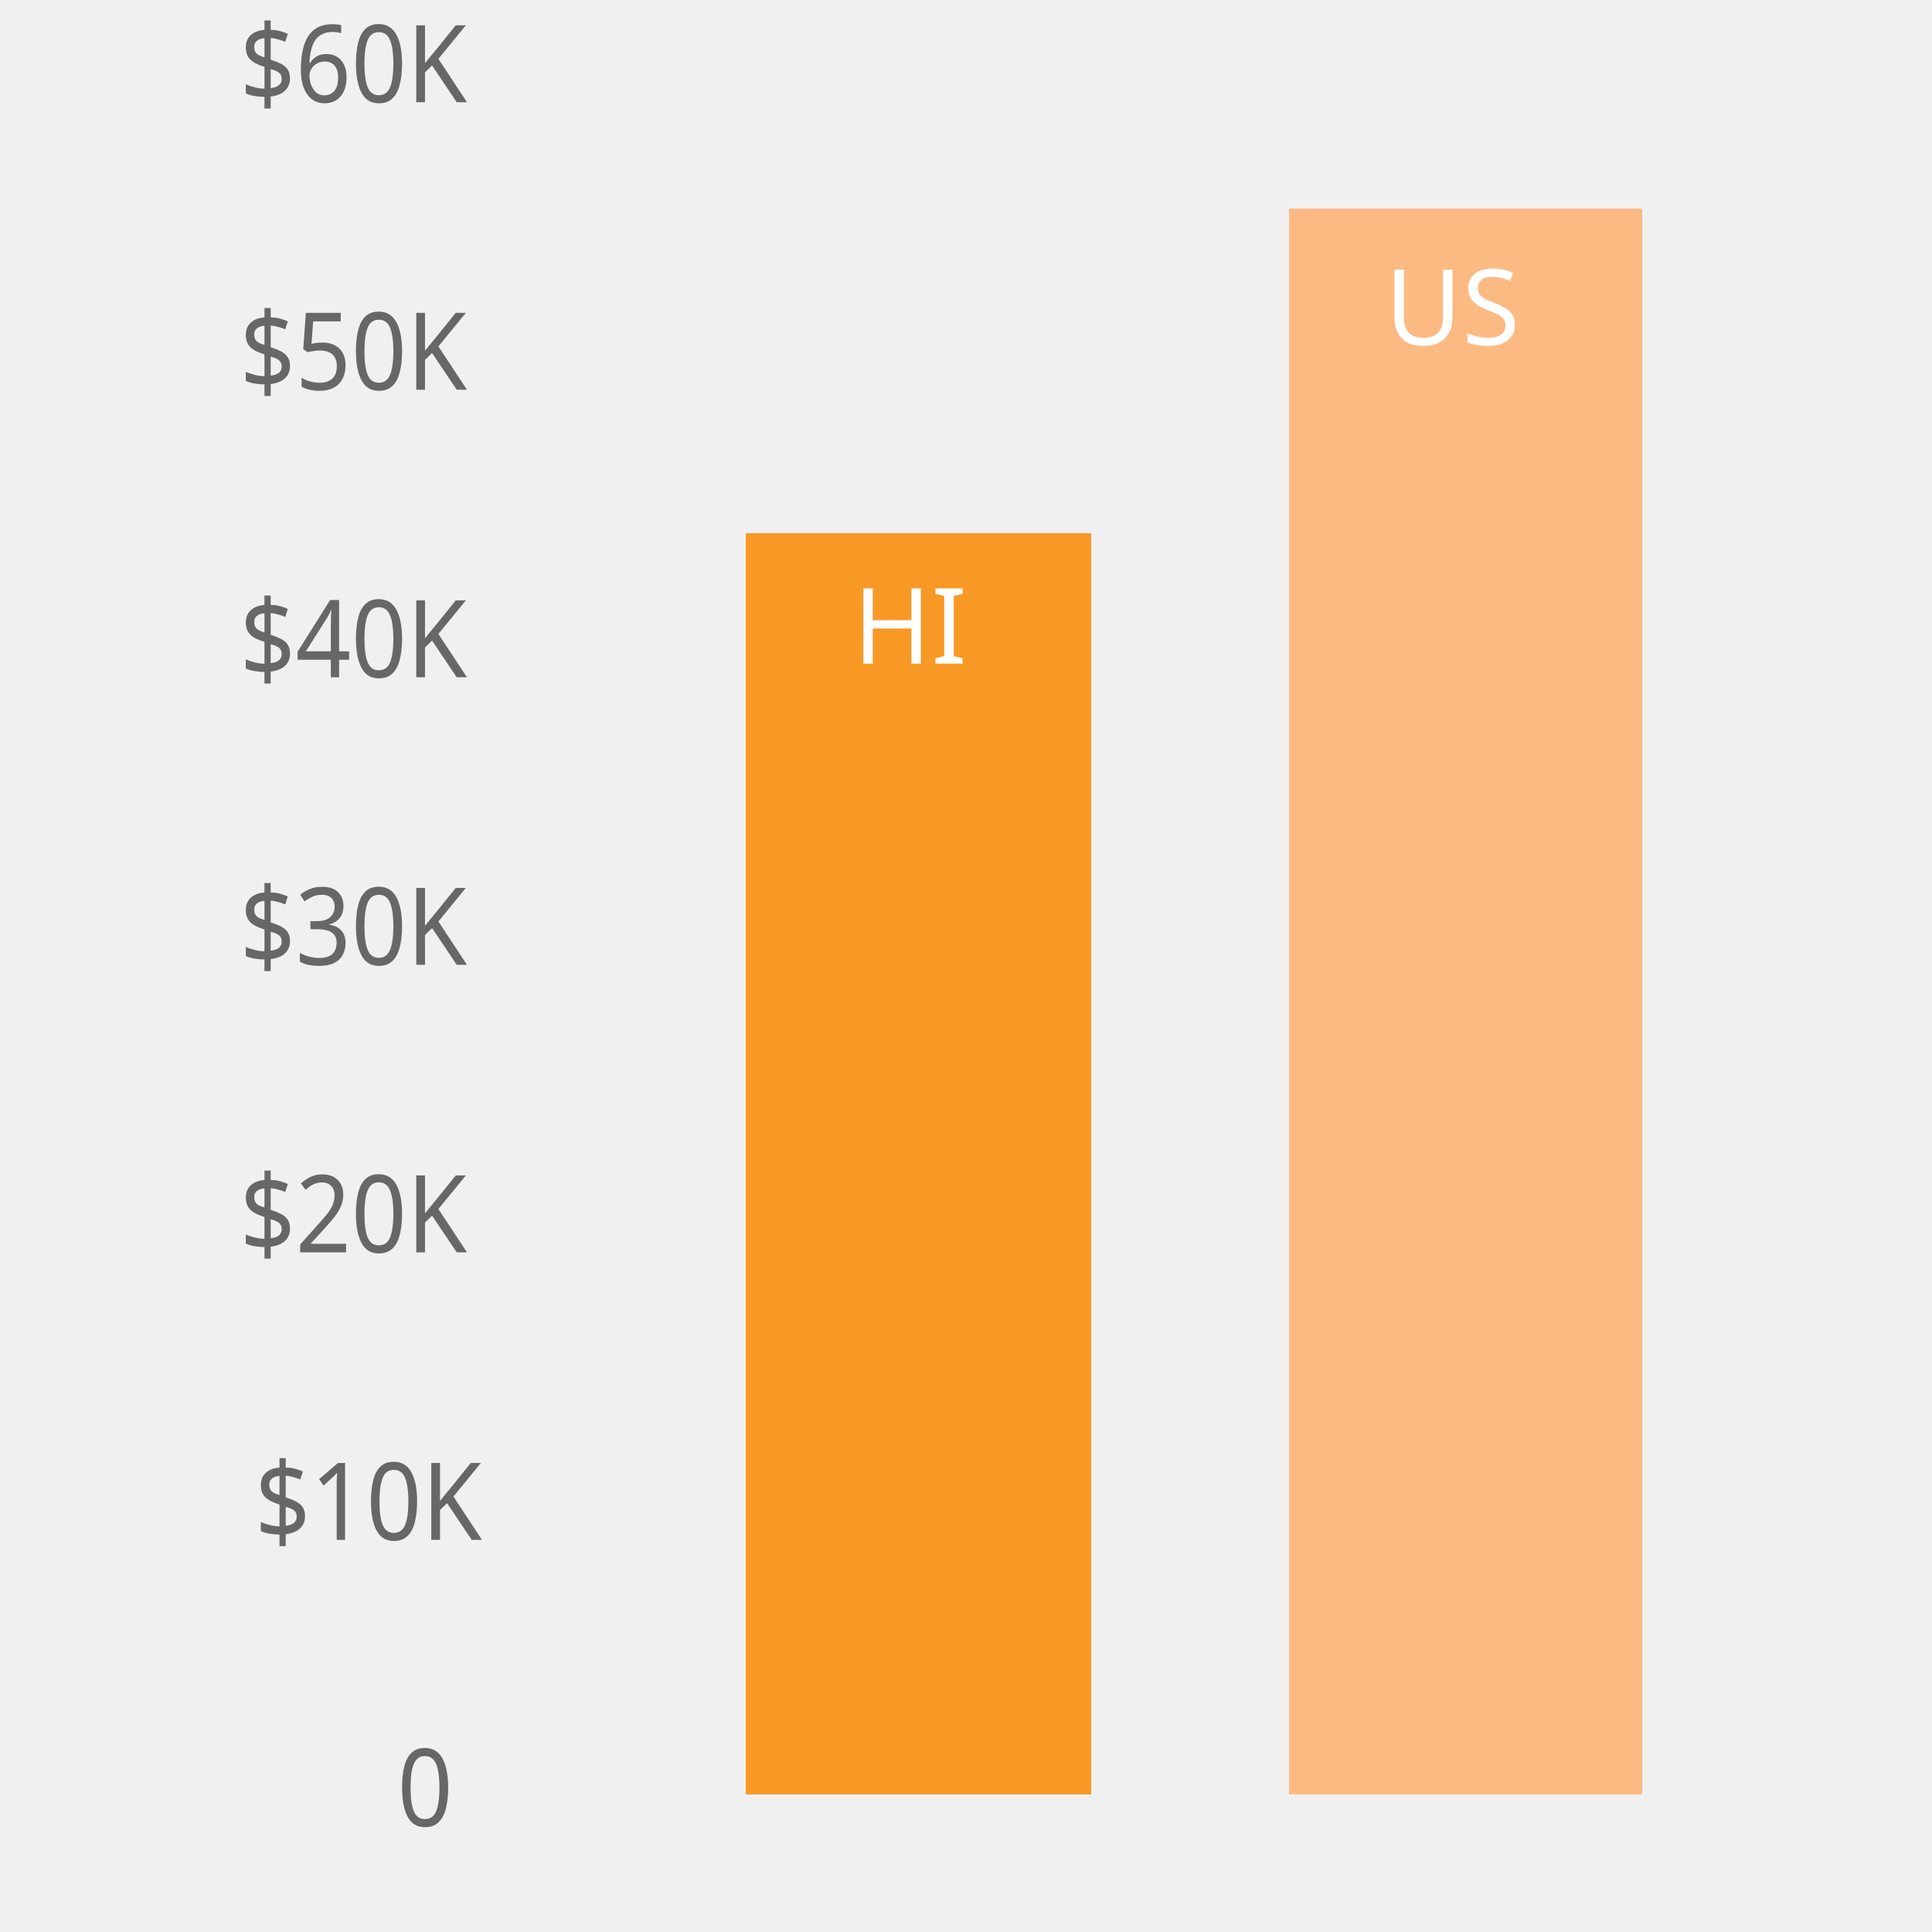
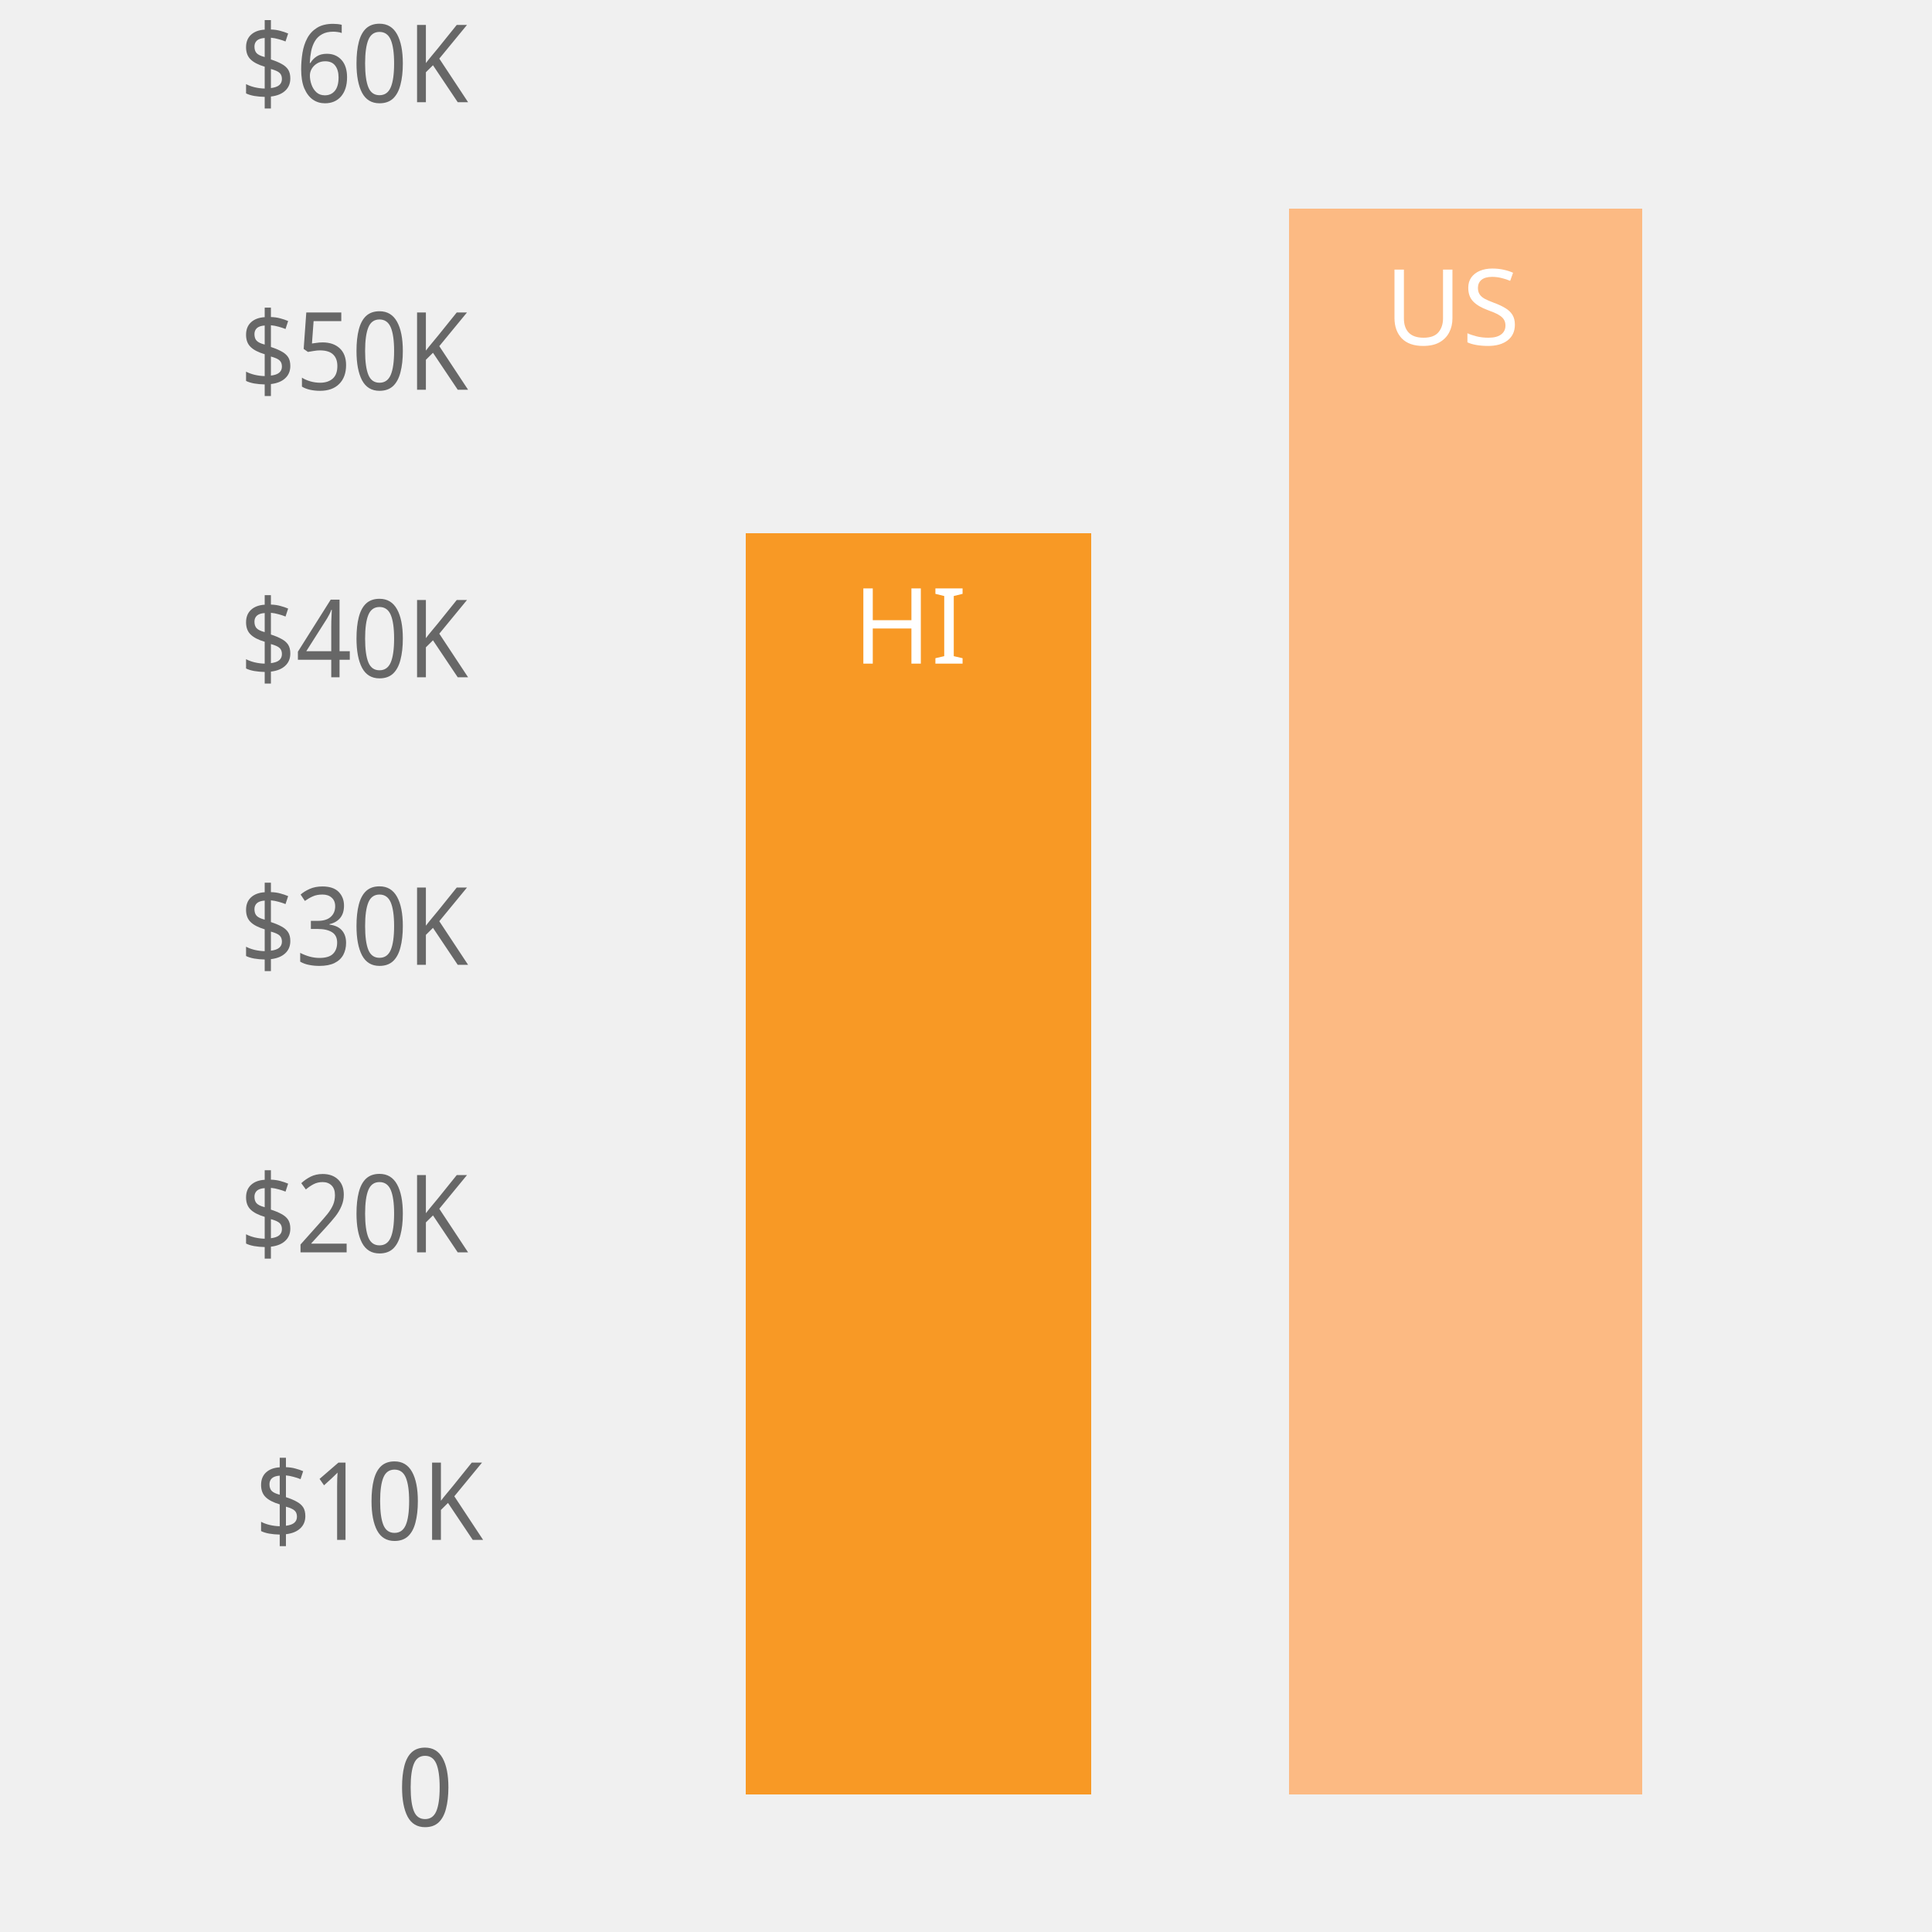
<svg xmlns="http://www.w3.org/2000/svg" version="1.1" id="Layer_1" x="0px" y="0px" viewBox="0 0 250 250" style="enable-background:new 0 0 250 250;" xml:space="preserve">
  <style type="text/css">
	.st0{fill:#F89925;}
	.st1{fill:#676767;}
- 	.st2{font-family:'Gotham-Book';}
- 	.st3{font-size:13.943px;}
+ 	.st2{font-family:'Montserrat-Regular';}
+ 	.st3{font-size:14px;}
	.st4{fill:none;}
	.st5{fill:#FCBA83;}
	.st6{fill:#FFFFFF;}
	.st7{font-family:'Gotham-Bold';}
	.st8{font-size:13.636px;}
</style>
  <g>
    <g>
      <g>
        <path class="st0" d="M96.5,69h44.7v163.2H96.5V69z" />
      </g>
      <g>
        <g>
          <text transform="matrix(0.9029 0 0 1 29.7065 199.2607)" class="st1 st2 st3"> $10K</text>
        </g>
        <g>
          <text transform="matrix(0.9029 0 0 1 27.7622 162.0547)" class="st1 st2 st3"> $20K  </text>
        </g>
        <g>
          <text transform="matrix(0.9029 0 0 1 27.7622 124.8467)" class="st1 st2 st3"> $30K  </text>
        </g>
        <g>
          <text transform="matrix(0.9029 0 0 1 27.7622 87.6396)" class="st1 st2 st3"> $40K  </text>
        </g>
        <g>
          <text transform="matrix(0.9029 0 0 1 27.7622 50.4316)" class="st1 st2 st3"> $50K  </text>
        </g>
        <g>
          <text transform="matrix(0.9029 0 0 1 27.7622 13.2246)" class="st1 st2 st3"> $60K  </text>
        </g>
        <g>
          <rect x="51.4" y="226.1" class="st4" width="30.5" height="22.2" />
          <text transform="matrix(0.9029 0 0 1 51.4048 236.2959)" class="st1 st2 st3">0</text>
        </g>
      </g>
      <rect x="166.8" y="27" class="st5" width="45.7" height="205.2" />
    </g>
    <g>
      <rect x="179.2" y="34.7" class="st4" width="43" height="34.1" />
      <text transform="matrix(1 0 0 1 179.2119 44.623)" class="st6 st7 st8">US</text>
    </g>
    <rect x="110.4" y="75.9" class="st4" width="43" height="34.1" />
    <text transform="matrix(1 0 0 1 110.3892 85.875)" class="st6 st7 st8">HI</text>
  </g>
</svg>
